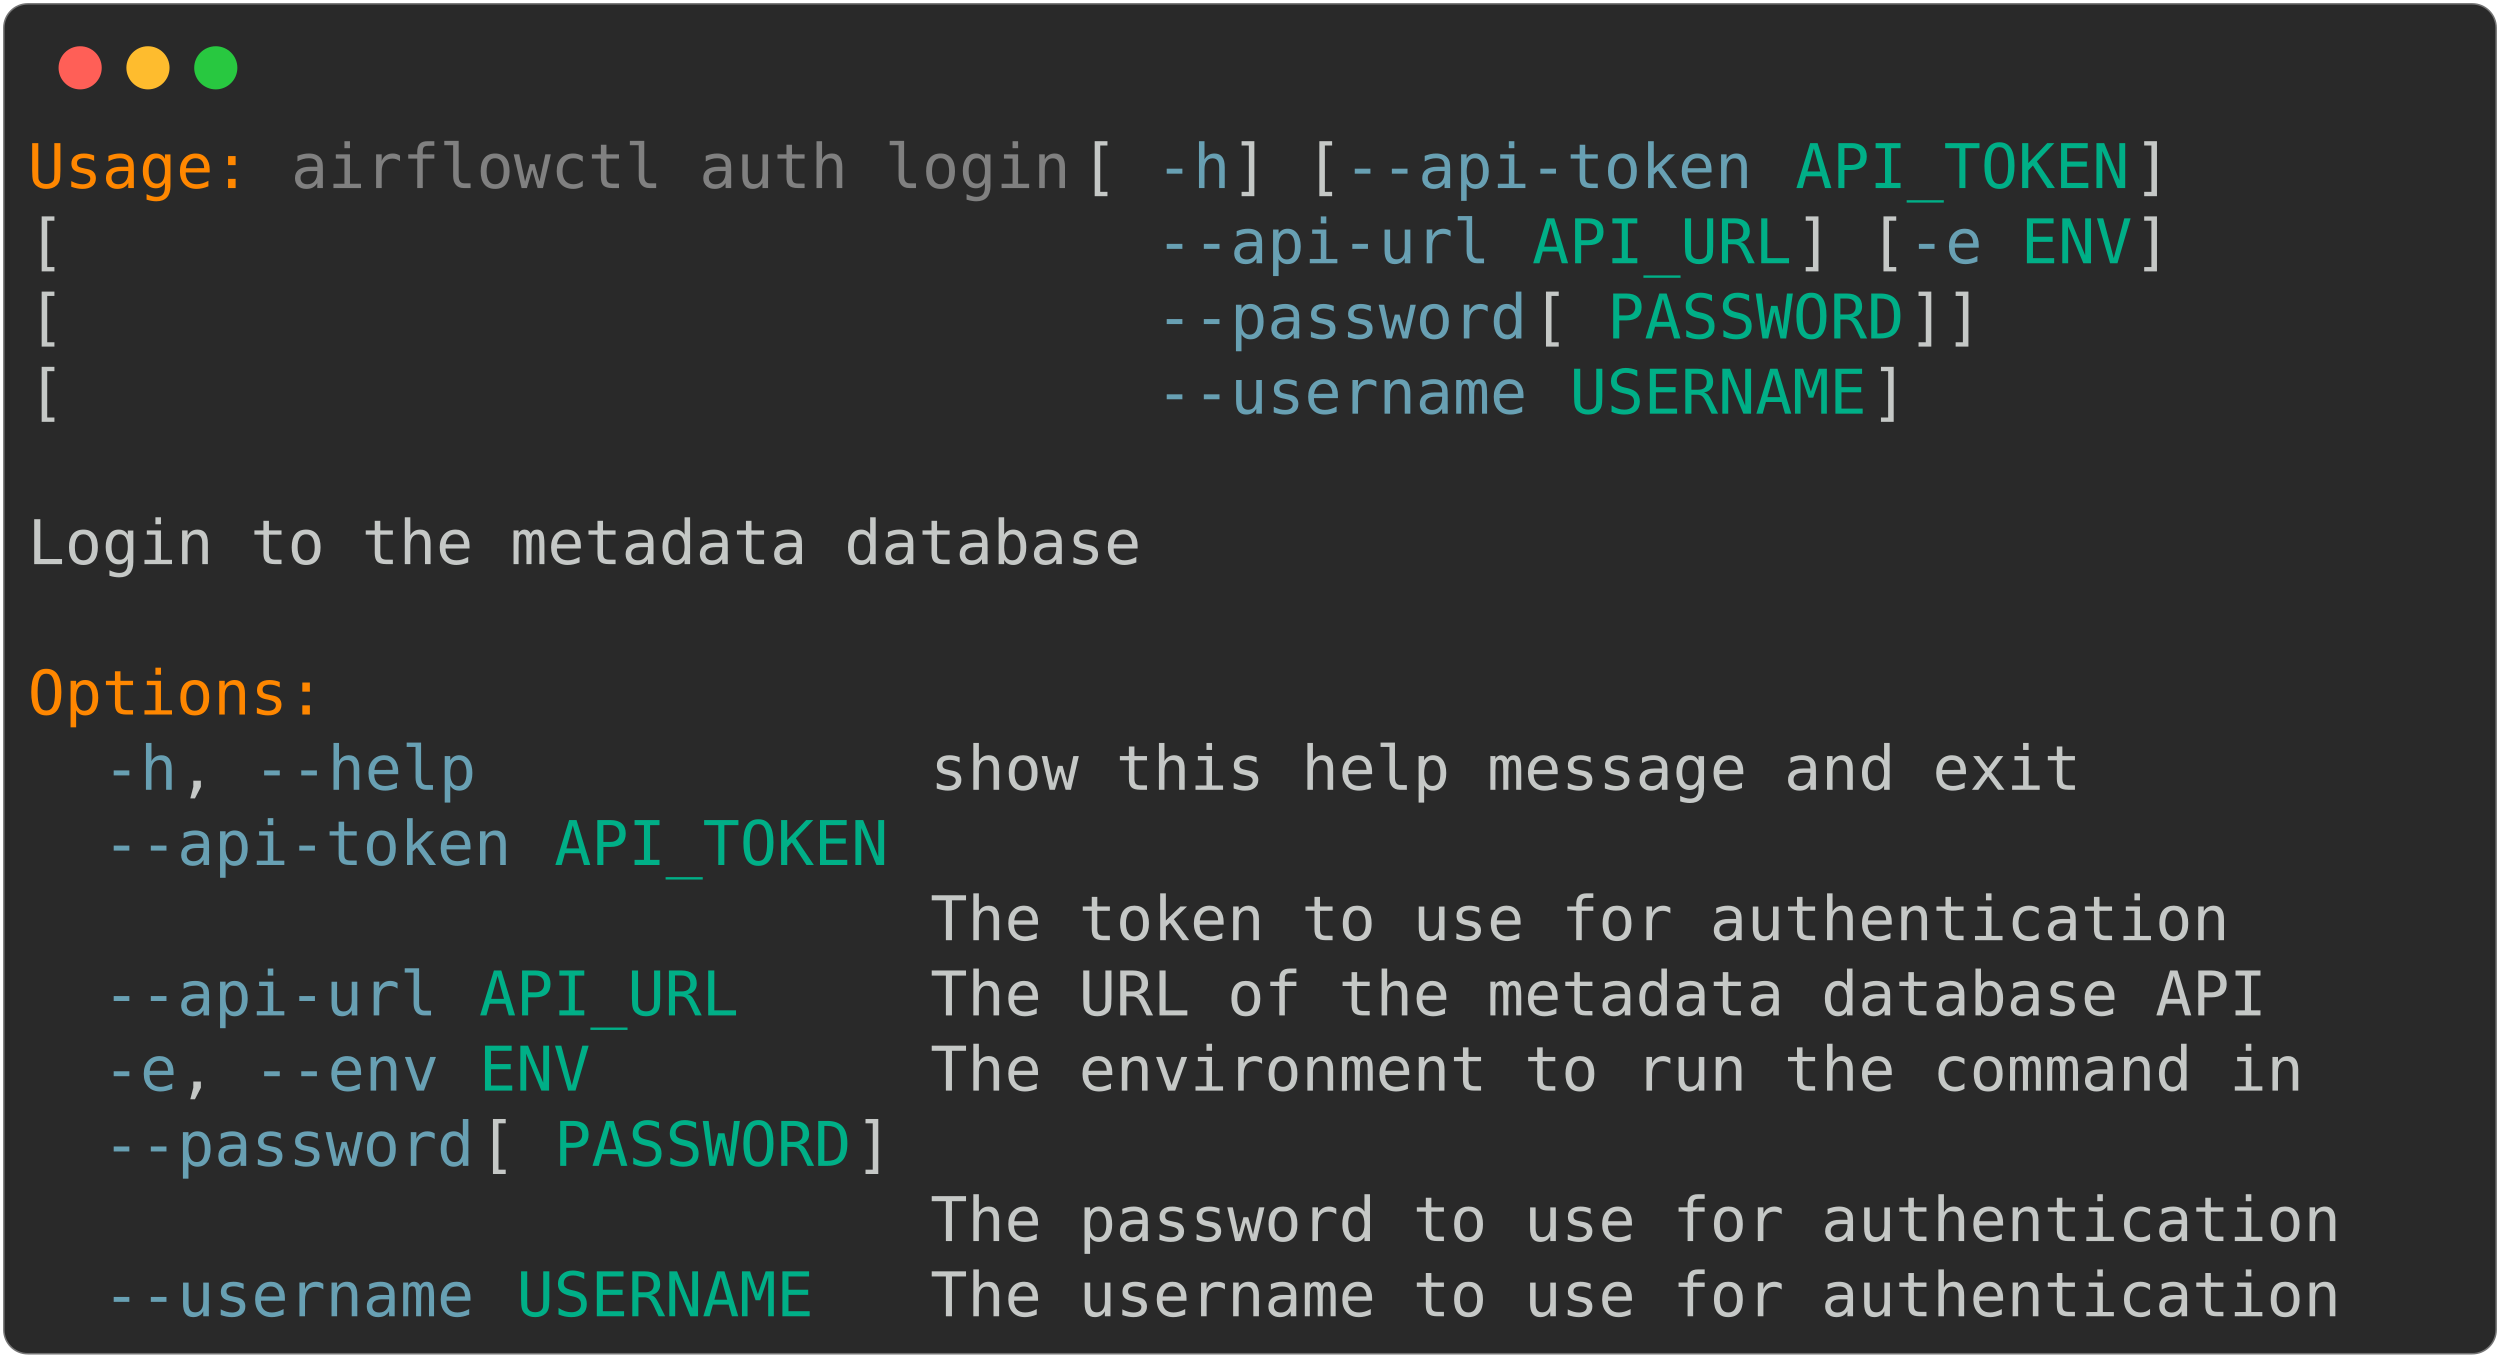
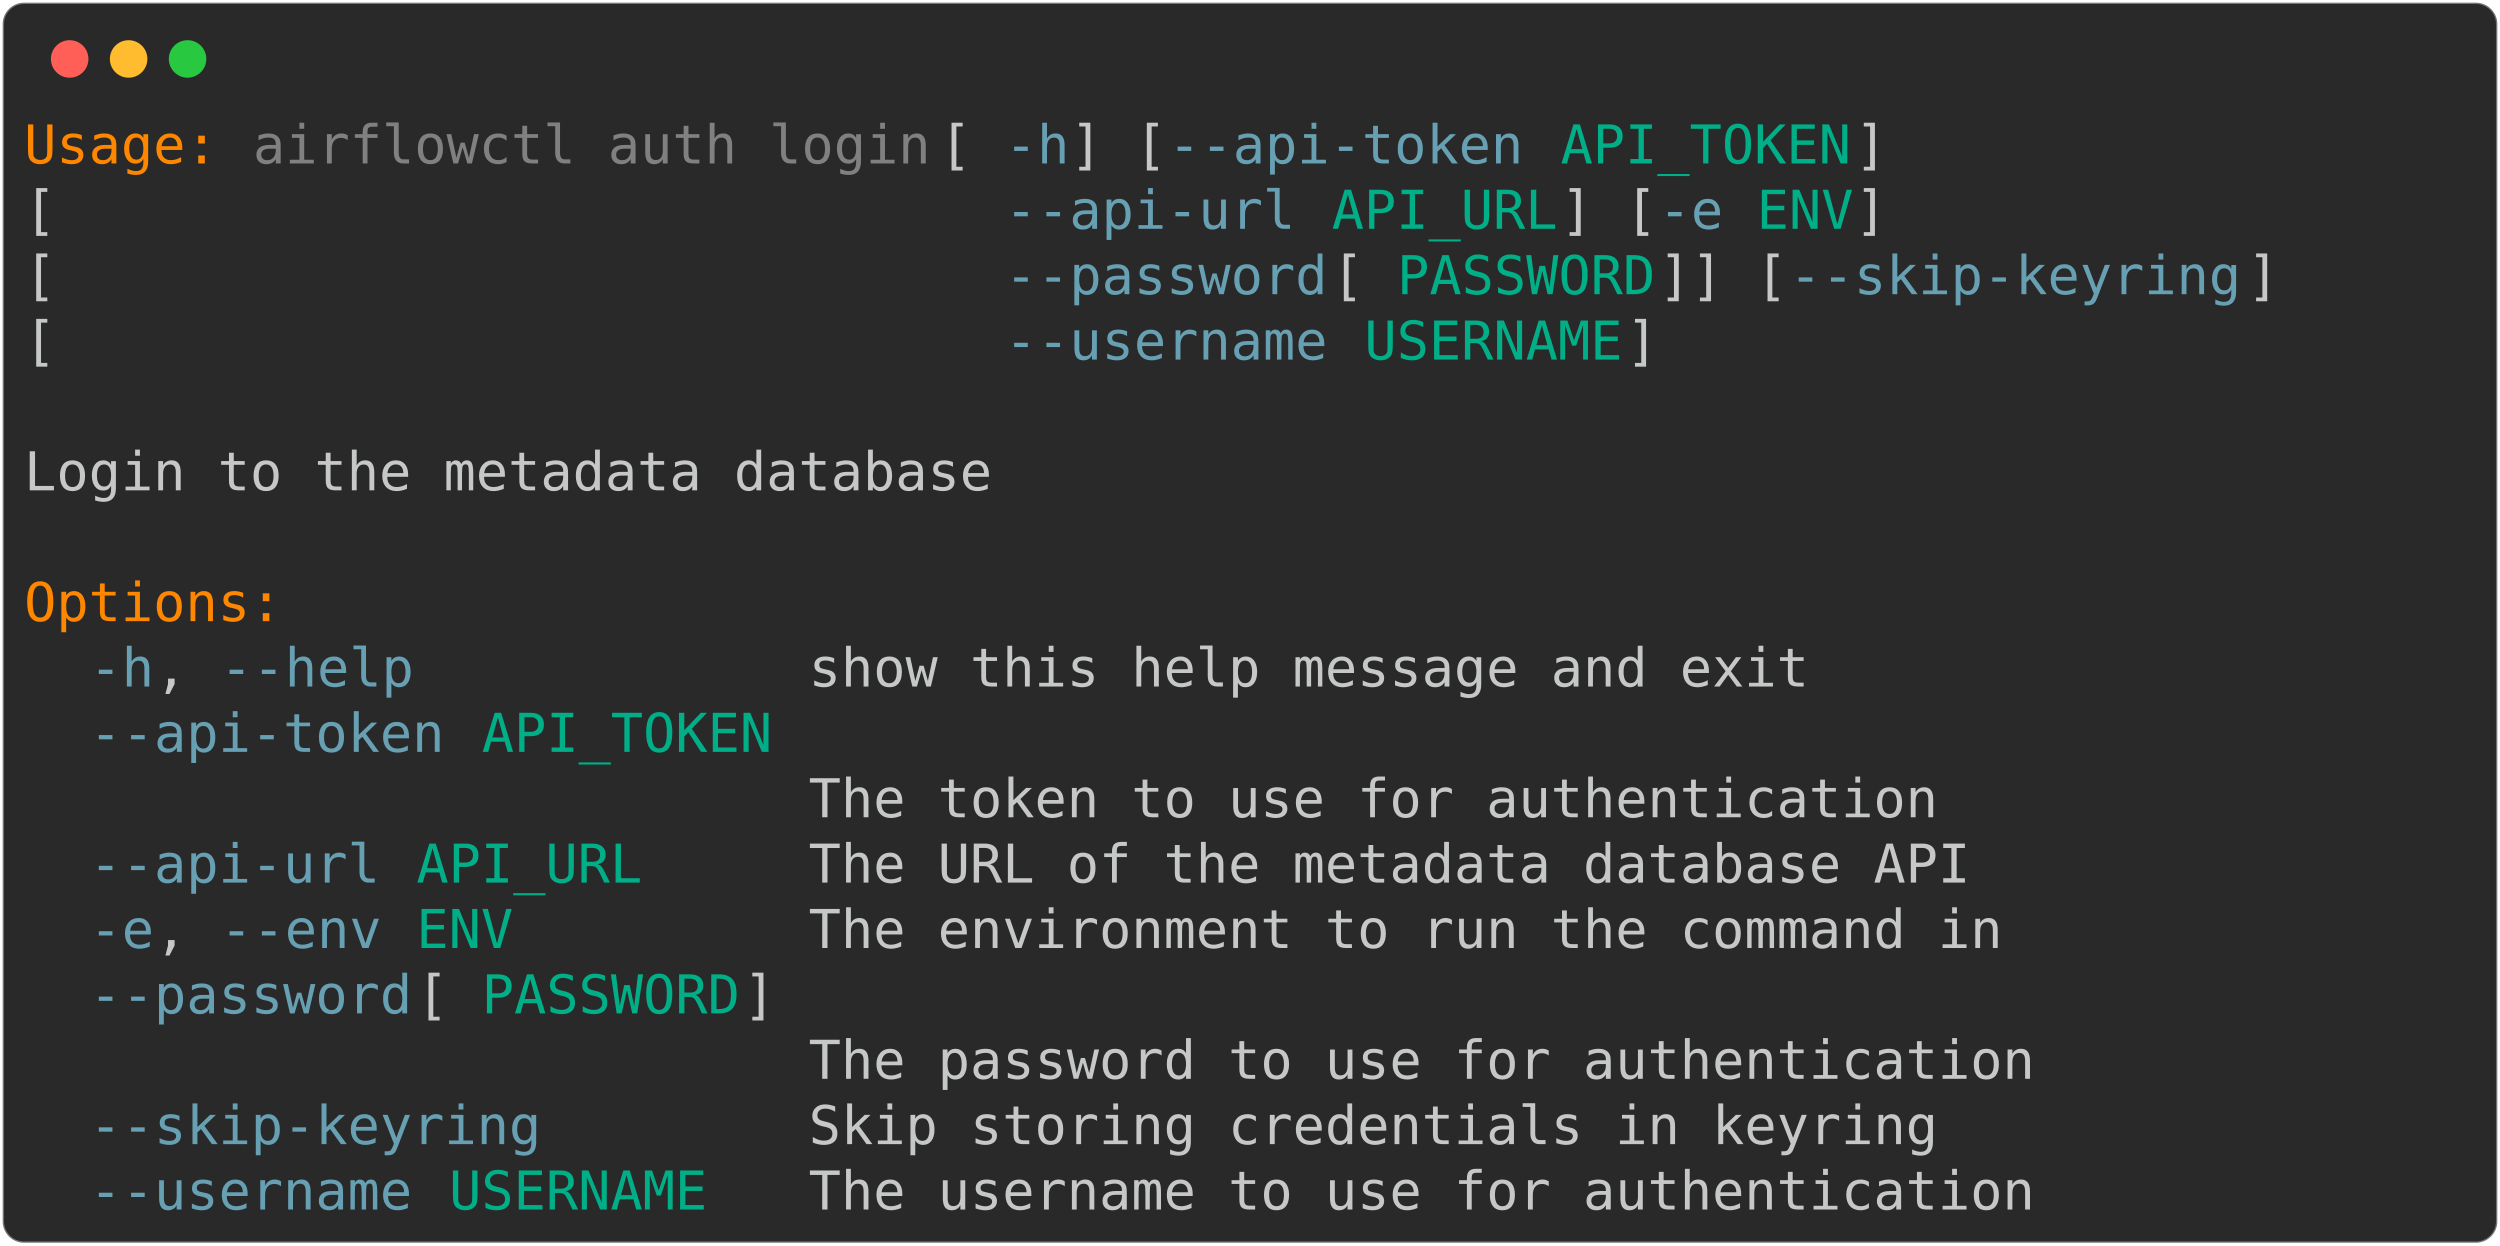
- <svg xmlns="http://www.w3.org/2000/svg" class="rich-terminal" viewBox="0 0 811 440.4">
+ <svg xmlns="http://www.w3.org/2000/svg" class="rich-terminal" viewBox="0 0 933 464.8">
  <style>

    @font-face {
        font-family: "Fira Code";
        src: local("FiraCode-Regular"),
                url("https://cdnjs.cloudflare.com/ajax/libs/firacode/6.2.0/woff2/FiraCode-Regular.woff2") format("woff2"),
                url("https://cdnjs.cloudflare.com/ajax/libs/firacode/6.2.0/woff/FiraCode-Regular.woff") format("woff");
        font-style: normal;
        font-weight: 400;
    }
    @font-face {
        font-family: "Fira Code";
        src: local("FiraCode-Bold"),
                url("https://cdnjs.cloudflare.com/ajax/libs/firacode/6.2.0/woff2/FiraCode-Bold.woff2") format("woff2"),
                url("https://cdnjs.cloudflare.com/ajax/libs/firacode/6.2.0/woff/FiraCode-Bold.woff") format("woff");
        font-style: bold;
        font-weight: 700;
    }

-     .terminal-2480777825-matrix {
+     .terminal-938154658-matrix {
        font-family: Fira Code, monospace;
        font-size: 20px;
        line-height: 24.4px;
        font-variant-east-asian: full-width;
    }

-     .terminal-2480777825-title {
+     .terminal-938154658-title {
        font-size: 18px;
        font-weight: bold;
        font-family: arial;
    }

-     .terminal-2480777825-r1 { fill: #ff8700 }
- .terminal-2480777825-r2 { fill: #c5c8c6 }
- .terminal-2480777825-r3 { fill: #808080 }
- .terminal-2480777825-r4 { fill: #68a0b3 }
- .terminal-2480777825-r5 { fill: #00af87 }
+     .terminal-938154658-r1 { fill: #ff8700 }
+ .terminal-938154658-r2 { fill: #c5c8c6 }
+ .terminal-938154658-r3 { fill: #808080 }
+ .terminal-938154658-r4 { fill: #68a0b3 }
+ .terminal-938154658-r5 { fill: #00af87 }
    </style>
  <defs>
-     <clipPath id="terminal-2480777825-clip-terminal">
-       <rect x="0" y="0" width="792.0" height="389.4" />
+     <clipPath id="terminal-938154658-clip-terminal">
+       <rect x="0" y="0" width="914.0" height="413.8" />
    </clipPath>
-     <clipPath id="terminal-2480777825-line-0">
-       <rect x="0" y="1.5" width="793" height="24.65" />
+     <clipPath id="terminal-938154658-line-0">
+       <rect x="0" y="1.5" width="915" height="24.65" />
    </clipPath>
-     <clipPath id="terminal-2480777825-line-1">
-       <rect x="0" y="25.9" width="793" height="24.65" />
+     <clipPath id="terminal-938154658-line-1">
+       <rect x="0" y="25.9" width="915" height="24.65" />
    </clipPath>
-     <clipPath id="terminal-2480777825-line-2">
-       <rect x="0" y="50.3" width="793" height="24.65" />
+     <clipPath id="terminal-938154658-line-2">
+       <rect x="0" y="50.3" width="915" height="24.65" />
    </clipPath>
-     <clipPath id="terminal-2480777825-line-3">
-       <rect x="0" y="74.7" width="793" height="24.65" />
+     <clipPath id="terminal-938154658-line-3">
+       <rect x="0" y="74.7" width="915" height="24.65" />
    </clipPath>
-     <clipPath id="terminal-2480777825-line-4">
-       <rect x="0" y="99.1" width="793" height="24.65" />
+     <clipPath id="terminal-938154658-line-4">
+       <rect x="0" y="99.1" width="915" height="24.65" />
    </clipPath>
-     <clipPath id="terminal-2480777825-line-5">
-       <rect x="0" y="123.5" width="793" height="24.65" />
+     <clipPath id="terminal-938154658-line-5">
+       <rect x="0" y="123.5" width="915" height="24.65" />
    </clipPath>
-     <clipPath id="terminal-2480777825-line-6">
-       <rect x="0" y="147.9" width="793" height="24.65" />
+     <clipPath id="terminal-938154658-line-6">
+       <rect x="0" y="147.9" width="915" height="24.65" />
    </clipPath>
-     <clipPath id="terminal-2480777825-line-7">
-       <rect x="0" y="172.3" width="793" height="24.65" />
+     <clipPath id="terminal-938154658-line-7">
+       <rect x="0" y="172.3" width="915" height="24.65" />
    </clipPath>
-     <clipPath id="terminal-2480777825-line-8">
-       <rect x="0" y="196.7" width="793" height="24.65" />
+     <clipPath id="terminal-938154658-line-8">
+       <rect x="0" y="196.7" width="915" height="24.65" />
    </clipPath>
-     <clipPath id="terminal-2480777825-line-9">
-       <rect x="0" y="221.1" width="793" height="24.65" />
+     <clipPath id="terminal-938154658-line-9">
+       <rect x="0" y="221.1" width="915" height="24.65" />
    </clipPath>
-     <clipPath id="terminal-2480777825-line-10">
-       <rect x="0" y="245.5" width="793" height="24.65" />
+     <clipPath id="terminal-938154658-line-10">
+       <rect x="0" y="245.5" width="915" height="24.65" />
    </clipPath>
-     <clipPath id="terminal-2480777825-line-11">
-       <rect x="0" y="269.9" width="793" height="24.65" />
+     <clipPath id="terminal-938154658-line-11">
+       <rect x="0" y="269.9" width="915" height="24.65" />
    </clipPath>
-     <clipPath id="terminal-2480777825-line-12">
-       <rect x="0" y="294.3" width="793" height="24.65" />
+     <clipPath id="terminal-938154658-line-12">
+       <rect x="0" y="294.3" width="915" height="24.65" />
    </clipPath>
-     <clipPath id="terminal-2480777825-line-13">
-       <rect x="0" y="318.7" width="793" height="24.65" />
+     <clipPath id="terminal-938154658-line-13">
+       <rect x="0" y="318.7" width="915" height="24.65" />
    </clipPath>
-     <clipPath id="terminal-2480777825-line-14">
-       <rect x="0" y="343.1" width="793" height="24.65" />
+     <clipPath id="terminal-938154658-line-14">
+       <rect x="0" y="343.1" width="915" height="24.65" />
+     </clipPath>
+     <clipPath id="terminal-938154658-line-15">
+       <rect x="0" y="367.5" width="915" height="24.65" />
    </clipPath>
  </defs>
-   <rect fill="#292929" stroke="rgba(255,255,255,0.35)" stroke-width="1" x="1" y="1" width="809" height="438.4" rx="8" />
+   <rect fill="#292929" stroke="rgba(255,255,255,0.35)" stroke-width="1" x="1" y="1" width="931" height="462.8" rx="8" />
  <g transform="translate(26,22)">
    <circle cx="0" cy="0" r="7" fill="#ff5f57" />
    <circle cx="22" cy="0" r="7" fill="#febc2e" />
    <circle cx="44" cy="0" r="7" fill="#28c840" />
  </g>
-   <g transform="translate(9, 41)" clip-path="url(#terminal-2480777825-clip-terminal)">
-     <g class="terminal-2480777825-matrix">
-       <text class="terminal-2480777825-r1" x="0" y="20" textLength="73.2" clip-path="url(#terminal-2480777825-line-0)">Usage:</text>
-       <text class="terminal-2480777825-r3" x="85.4" y="20" textLength="256.2" clip-path="url(#terminal-2480777825-line-0)">airflowctl auth login</text>
-       <text class="terminal-2480777825-r2" x="341.6" y="20" textLength="24.4" clip-path="url(#terminal-2480777825-line-0)"> [</text>
-       <text class="terminal-2480777825-r4" x="366" y="20" textLength="24.4" clip-path="url(#terminal-2480777825-line-0)">-h</text>
-       <text class="terminal-2480777825-r2" x="390.4" y="20" textLength="36.6" clip-path="url(#terminal-2480777825-line-0)">] [</text>
-       <text class="terminal-2480777825-r4" x="427" y="20" textLength="134.2" clip-path="url(#terminal-2480777825-line-0)">--api-token</text>
-       <text class="terminal-2480777825-r5" x="573.4" y="20" textLength="109.8" clip-path="url(#terminal-2480777825-line-0)">API_TOKEN</text>
-       <text class="terminal-2480777825-r2" x="683.2" y="20" textLength="12.2" clip-path="url(#terminal-2480777825-line-0)">]</text>
-       <text class="terminal-2480777825-r2" x="793" y="20" textLength="12.2" clip-path="url(#terminal-2480777825-line-0)">
+   <g transform="translate(9, 41)" clip-path="url(#terminal-938154658-clip-terminal)">
+     <g class="terminal-938154658-matrix">
+       <text class="terminal-938154658-r1" x="0" y="20" textLength="73.2" clip-path="url(#terminal-938154658-line-0)">Usage:</text>
+       <text class="terminal-938154658-r3" x="85.4" y="20" textLength="256.2" clip-path="url(#terminal-938154658-line-0)">airflowctl auth login</text>
+       <text class="terminal-938154658-r2" x="341.6" y="20" textLength="24.4" clip-path="url(#terminal-938154658-line-0)"> [</text>
+       <text class="terminal-938154658-r4" x="366" y="20" textLength="24.4" clip-path="url(#terminal-938154658-line-0)">-h</text>
+       <text class="terminal-938154658-r2" x="390.4" y="20" textLength="36.6" clip-path="url(#terminal-938154658-line-0)">] [</text>
+       <text class="terminal-938154658-r4" x="427" y="20" textLength="134.2" clip-path="url(#terminal-938154658-line-0)">--api-token</text>
+       <text class="terminal-938154658-r5" x="573.4" y="20" textLength="109.8" clip-path="url(#terminal-938154658-line-0)">API_TOKEN</text>
+       <text class="terminal-938154658-r2" x="683.2" y="20" textLength="12.2" clip-path="url(#terminal-938154658-line-0)">]</text>
+       <text class="terminal-938154658-r2" x="915" y="20" textLength="12.2" clip-path="url(#terminal-938154658-line-0)">
</text>
-       <text class="terminal-2480777825-r2" x="0" y="44.4" textLength="366" clip-path="url(#terminal-2480777825-line-1)">                             [</text>
-       <text class="terminal-2480777825-r4" x="366" y="44.4" textLength="109.8" clip-path="url(#terminal-2480777825-line-1)">--api-url</text>
-       <text class="terminal-2480777825-r5" x="488" y="44.4" textLength="85.4" clip-path="url(#terminal-2480777825-line-1)">API_URL</text>
-       <text class="terminal-2480777825-r2" x="573.4" y="44.4" textLength="36.6" clip-path="url(#terminal-2480777825-line-1)">] [</text>
-       <text class="terminal-2480777825-r4" x="610" y="44.4" textLength="24.4" clip-path="url(#terminal-2480777825-line-1)">-e</text>
-       <text class="terminal-2480777825-r5" x="646.6" y="44.4" textLength="36.6" clip-path="url(#terminal-2480777825-line-1)">ENV</text>
-       <text class="terminal-2480777825-r2" x="683.2" y="44.4" textLength="12.2" clip-path="url(#terminal-2480777825-line-1)">]</text>
-       <text class="terminal-2480777825-r2" x="793" y="44.4" textLength="12.2" clip-path="url(#terminal-2480777825-line-1)">
+       <text class="terminal-938154658-r2" x="0" y="44.4" textLength="366" clip-path="url(#terminal-938154658-line-1)">                             [</text>
+       <text class="terminal-938154658-r4" x="366" y="44.4" textLength="109.8" clip-path="url(#terminal-938154658-line-1)">--api-url</text>
+       <text class="terminal-938154658-r5" x="488" y="44.4" textLength="85.4" clip-path="url(#terminal-938154658-line-1)">API_URL</text>
+       <text class="terminal-938154658-r2" x="573.4" y="44.4" textLength="36.6" clip-path="url(#terminal-938154658-line-1)">] [</text>
+       <text class="terminal-938154658-r4" x="610" y="44.4" textLength="24.4" clip-path="url(#terminal-938154658-line-1)">-e</text>
+       <text class="terminal-938154658-r5" x="646.6" y="44.4" textLength="36.6" clip-path="url(#terminal-938154658-line-1)">ENV</text>
+       <text class="terminal-938154658-r2" x="683.2" y="44.4" textLength="12.2" clip-path="url(#terminal-938154658-line-1)">]</text>
+       <text class="terminal-938154658-r2" x="915" y="44.4" textLength="12.2" clip-path="url(#terminal-938154658-line-1)">
</text>
-       <text class="terminal-2480777825-r2" x="0" y="68.8" textLength="366" clip-path="url(#terminal-2480777825-line-2)">                             [</text>
-       <text class="terminal-2480777825-r4" x="366" y="68.8" textLength="122" clip-path="url(#terminal-2480777825-line-2)">--password</text>
-       <text class="terminal-2480777825-r2" x="488" y="68.8" textLength="24.4" clip-path="url(#terminal-2480777825-line-2)"> [</text>
-       <text class="terminal-2480777825-r5" x="512.4" y="68.8" textLength="97.6" clip-path="url(#terminal-2480777825-line-2)">PASSWORD</text>
-       <text class="terminal-2480777825-r2" x="610" y="68.8" textLength="24.4" clip-path="url(#terminal-2480777825-line-2)">]]</text>
-       <text class="terminal-2480777825-r2" x="793" y="68.8" textLength="12.2" clip-path="url(#terminal-2480777825-line-2)">
+       <text class="terminal-938154658-r2" x="0" y="68.8" textLength="366" clip-path="url(#terminal-938154658-line-2)">                             [</text>
+       <text class="terminal-938154658-r4" x="366" y="68.8" textLength="122" clip-path="url(#terminal-938154658-line-2)">--password</text>
+       <text class="terminal-938154658-r2" x="488" y="68.8" textLength="24.4" clip-path="url(#terminal-938154658-line-2)"> [</text>
+       <text class="terminal-938154658-r5" x="512.4" y="68.8" textLength="97.6" clip-path="url(#terminal-938154658-line-2)">PASSWORD</text>
+       <text class="terminal-938154658-r2" x="610" y="68.8" textLength="48.8" clip-path="url(#terminal-938154658-line-2)">]] [</text>
+       <text class="terminal-938154658-r4" x="658.8" y="68.8" textLength="170.8" clip-path="url(#terminal-938154658-line-2)">--skip-keyring</text>
+       <text class="terminal-938154658-r2" x="829.6" y="68.8" textLength="12.2" clip-path="url(#terminal-938154658-line-2)">]</text>
+       <text class="terminal-938154658-r2" x="915" y="68.8" textLength="12.2" clip-path="url(#terminal-938154658-line-2)">
</text>
-       <text class="terminal-2480777825-r2" x="0" y="93.2" textLength="366" clip-path="url(#terminal-2480777825-line-3)">                             [</text>
-       <text class="terminal-2480777825-r4" x="366" y="93.2" textLength="122" clip-path="url(#terminal-2480777825-line-3)">--username</text>
-       <text class="terminal-2480777825-r5" x="500.2" y="93.2" textLength="97.6" clip-path="url(#terminal-2480777825-line-3)">USERNAME</text>
-       <text class="terminal-2480777825-r2" x="597.8" y="93.2" textLength="12.2" clip-path="url(#terminal-2480777825-line-3)">]</text>
-       <text class="terminal-2480777825-r2" x="793" y="93.2" textLength="12.2" clip-path="url(#terminal-2480777825-line-3)">
+       <text class="terminal-938154658-r2" x="0" y="93.2" textLength="366" clip-path="url(#terminal-938154658-line-3)">                             [</text>
+       <text class="terminal-938154658-r4" x="366" y="93.2" textLength="122" clip-path="url(#terminal-938154658-line-3)">--username</text>
+       <text class="terminal-938154658-r5" x="500.2" y="93.2" textLength="97.6" clip-path="url(#terminal-938154658-line-3)">USERNAME</text>
+       <text class="terminal-938154658-r2" x="597.8" y="93.2" textLength="12.2" clip-path="url(#terminal-938154658-line-3)">]</text>
+       <text class="terminal-938154658-r2" x="915" y="93.2" textLength="12.2" clip-path="url(#terminal-938154658-line-3)">
</text>
-       <text class="terminal-2480777825-r2" x="793" y="117.6" textLength="12.2" clip-path="url(#terminal-2480777825-line-4)">
+       <text class="terminal-938154658-r2" x="915" y="117.6" textLength="12.2" clip-path="url(#terminal-938154658-line-4)">
</text>
-       <text class="terminal-2480777825-r2" x="0" y="142" textLength="366" clip-path="url(#terminal-2480777825-line-5)">Login to the metadata database</text>
-       <text class="terminal-2480777825-r2" x="793" y="142" textLength="12.2" clip-path="url(#terminal-2480777825-line-5)">
+       <text class="terminal-938154658-r2" x="0" y="142" textLength="366" clip-path="url(#terminal-938154658-line-5)">Login to the metadata database</text>
+       <text class="terminal-938154658-r2" x="915" y="142" textLength="12.2" clip-path="url(#terminal-938154658-line-5)">
</text>
-       <text class="terminal-2480777825-r2" x="793" y="166.4" textLength="12.2" clip-path="url(#terminal-2480777825-line-6)">
+       <text class="terminal-938154658-r2" x="915" y="166.4" textLength="12.2" clip-path="url(#terminal-938154658-line-6)">
</text>
-       <text class="terminal-2480777825-r1" x="0" y="190.8" textLength="97.6" clip-path="url(#terminal-2480777825-line-7)">Options:</text>
-       <text class="terminal-2480777825-r2" x="793" y="190.8" textLength="12.2" clip-path="url(#terminal-2480777825-line-7)">
+       <text class="terminal-938154658-r1" x="0" y="190.8" textLength="97.6" clip-path="url(#terminal-938154658-line-7)">Options:</text>
+       <text class="terminal-938154658-r2" x="915" y="190.8" textLength="12.2" clip-path="url(#terminal-938154658-line-7)">
</text>
-       <text class="terminal-2480777825-r4" x="24.4" y="215.2" textLength="24.4" clip-path="url(#terminal-2480777825-line-8)">-h</text>
-       <text class="terminal-2480777825-r2" x="48.8" y="215.2" textLength="24.4" clip-path="url(#terminal-2480777825-line-8)">, </text>
-       <text class="terminal-2480777825-r4" x="73.2" y="215.2" textLength="73.2" clip-path="url(#terminal-2480777825-line-8)">--help</text>
-       <text class="terminal-2480777825-r2" x="292.8" y="215.2" textLength="378.2" clip-path="url(#terminal-2480777825-line-8)">show this help message and exit</text>
-       <text class="terminal-2480777825-r2" x="793" y="215.2" textLength="12.2" clip-path="url(#terminal-2480777825-line-8)">
+       <text class="terminal-938154658-r4" x="24.4" y="215.2" textLength="24.4" clip-path="url(#terminal-938154658-line-8)">-h</text>
+       <text class="terminal-938154658-r2" x="48.8" y="215.2" textLength="24.4" clip-path="url(#terminal-938154658-line-8)">, </text>
+       <text class="terminal-938154658-r4" x="73.2" y="215.2" textLength="73.2" clip-path="url(#terminal-938154658-line-8)">--help</text>
+       <text class="terminal-938154658-r2" x="292.8" y="215.2" textLength="378.2" clip-path="url(#terminal-938154658-line-8)">show this help message and exit</text>
+       <text class="terminal-938154658-r2" x="915" y="215.2" textLength="12.2" clip-path="url(#terminal-938154658-line-8)">
</text>
-       <text class="terminal-2480777825-r4" x="24.4" y="239.6" textLength="134.2" clip-path="url(#terminal-2480777825-line-9)">--api-token</text>
-       <text class="terminal-2480777825-r5" x="170.8" y="239.6" textLength="109.8" clip-path="url(#terminal-2480777825-line-9)">API_TOKEN</text>
-       <text class="terminal-2480777825-r2" x="793" y="239.6" textLength="12.2" clip-path="url(#terminal-2480777825-line-9)">
+       <text class="terminal-938154658-r4" x="24.4" y="239.6" textLength="134.2" clip-path="url(#terminal-938154658-line-9)">--api-token</text>
+       <text class="terminal-938154658-r5" x="170.8" y="239.6" textLength="109.8" clip-path="url(#terminal-938154658-line-9)">API_TOKEN</text>
+       <text class="terminal-938154658-r2" x="915" y="239.6" textLength="12.2" clip-path="url(#terminal-938154658-line-9)">
</text>
-       <text class="terminal-2480777825-r2" x="292.8" y="264" textLength="427" clip-path="url(#terminal-2480777825-line-10)">The token to use for authentication</text>
-       <text class="terminal-2480777825-r2" x="793" y="264" textLength="12.2" clip-path="url(#terminal-2480777825-line-10)">
+       <text class="terminal-938154658-r2" x="292.8" y="264" textLength="427" clip-path="url(#terminal-938154658-line-10)">The token to use for authentication</text>
+       <text class="terminal-938154658-r2" x="915" y="264" textLength="12.2" clip-path="url(#terminal-938154658-line-10)">
</text>
-       <text class="terminal-2480777825-r4" x="24.4" y="288.4" textLength="109.8" clip-path="url(#terminal-2480777825-line-11)">--api-url</text>
-       <text class="terminal-2480777825-r5" x="146.4" y="288.4" textLength="85.4" clip-path="url(#terminal-2480777825-line-11)">API_URL</text>
-       <text class="terminal-2480777825-r2" x="292.8" y="288.4" textLength="439.2" clip-path="url(#terminal-2480777825-line-11)">The URL of the metadata database API</text>
-       <text class="terminal-2480777825-r2" x="793" y="288.4" textLength="12.2" clip-path="url(#terminal-2480777825-line-11)">
+       <text class="terminal-938154658-r4" x="24.4" y="288.4" textLength="109.8" clip-path="url(#terminal-938154658-line-11)">--api-url</text>
+       <text class="terminal-938154658-r5" x="146.4" y="288.4" textLength="85.4" clip-path="url(#terminal-938154658-line-11)">API_URL</text>
+       <text class="terminal-938154658-r2" x="292.8" y="288.4" textLength="439.2" clip-path="url(#terminal-938154658-line-11)">The URL of the metadata database API</text>
+       <text class="terminal-938154658-r2" x="915" y="288.4" textLength="12.2" clip-path="url(#terminal-938154658-line-11)">
</text>
-       <text class="terminal-2480777825-r4" x="24.4" y="312.8" textLength="24.4" clip-path="url(#terminal-2480777825-line-12)">-e</text>
-       <text class="terminal-2480777825-r2" x="48.8" y="312.8" textLength="24.4" clip-path="url(#terminal-2480777825-line-12)">, </text>
-       <text class="terminal-2480777825-r4" x="73.2" y="312.8" textLength="61" clip-path="url(#terminal-2480777825-line-12)">--env</text>
-       <text class="terminal-2480777825-r5" x="146.4" y="312.8" textLength="36.6" clip-path="url(#terminal-2480777825-line-12)">ENV</text>
-       <text class="terminal-2480777825-r2" x="292.8" y="312.8" textLength="451.4" clip-path="url(#terminal-2480777825-line-12)">The environment to run the command in</text>
-       <text class="terminal-2480777825-r2" x="793" y="312.8" textLength="12.2" clip-path="url(#terminal-2480777825-line-12)">
+       <text class="terminal-938154658-r4" x="24.4" y="312.8" textLength="24.4" clip-path="url(#terminal-938154658-line-12)">-e</text>
+       <text class="terminal-938154658-r2" x="48.8" y="312.8" textLength="24.4" clip-path="url(#terminal-938154658-line-12)">, </text>
+       <text class="terminal-938154658-r4" x="73.2" y="312.8" textLength="61" clip-path="url(#terminal-938154658-line-12)">--env</text>
+       <text class="terminal-938154658-r5" x="146.4" y="312.8" textLength="36.6" clip-path="url(#terminal-938154658-line-12)">ENV</text>
+       <text class="terminal-938154658-r2" x="292.8" y="312.8" textLength="451.4" clip-path="url(#terminal-938154658-line-12)">The environment to run the command in</text>
+       <text class="terminal-938154658-r2" x="915" y="312.8" textLength="12.2" clip-path="url(#terminal-938154658-line-12)">
</text>
-       <text class="terminal-2480777825-r4" x="24.4" y="337.2" textLength="122" clip-path="url(#terminal-2480777825-line-13)">--password</text>
-       <text class="terminal-2480777825-r2" x="146.4" y="337.2" textLength="24.4" clip-path="url(#terminal-2480777825-line-13)"> [</text>
-       <text class="terminal-2480777825-r5" x="170.8" y="337.2" textLength="97.6" clip-path="url(#terminal-2480777825-line-13)">PASSWORD</text>
-       <text class="terminal-2480777825-r2" x="268.4" y="337.2" textLength="12.2" clip-path="url(#terminal-2480777825-line-13)">]</text>
-       <text class="terminal-2480777825-r2" x="793" y="337.2" textLength="12.2" clip-path="url(#terminal-2480777825-line-13)">
+       <text class="terminal-938154658-r4" x="24.4" y="337.2" textLength="122" clip-path="url(#terminal-938154658-line-13)">--password</text>
+       <text class="terminal-938154658-r2" x="146.4" y="337.2" textLength="24.4" clip-path="url(#terminal-938154658-line-13)"> [</text>
+       <text class="terminal-938154658-r5" x="170.8" y="337.2" textLength="97.6" clip-path="url(#terminal-938154658-line-13)">PASSWORD</text>
+       <text class="terminal-938154658-r2" x="268.4" y="337.2" textLength="12.2" clip-path="url(#terminal-938154658-line-13)">]</text>
+       <text class="terminal-938154658-r2" x="915" y="337.2" textLength="12.2" clip-path="url(#terminal-938154658-line-13)">
</text>
-       <text class="terminal-2480777825-r2" x="292.8" y="361.6" textLength="463.6" clip-path="url(#terminal-2480777825-line-14)">The password to use for authentication</text>
-       <text class="terminal-2480777825-r2" x="793" y="361.6" textLength="12.2" clip-path="url(#terminal-2480777825-line-14)">
+       <text class="terminal-938154658-r2" x="292.8" y="361.6" textLength="463.6" clip-path="url(#terminal-938154658-line-14)">The password to use for authentication</text>
+       <text class="terminal-938154658-r2" x="915" y="361.6" textLength="12.2" clip-path="url(#terminal-938154658-line-14)">
</text>
-       <text class="terminal-2480777825-r4" x="24.4" y="386" textLength="122" clip-path="url(#terminal-2480777825-line-15)">--username</text>
-       <text class="terminal-2480777825-r5" x="158.6" y="386" textLength="97.6" clip-path="url(#terminal-2480777825-line-15)">USERNAME</text>
-       <text class="terminal-2480777825-r2" x="292.8" y="386" textLength="463.6" clip-path="url(#terminal-2480777825-line-15)">The username to use for authentication</text>
-       <text class="terminal-2480777825-r2" x="793" y="386" textLength="12.2" clip-path="url(#terminal-2480777825-line-15)">
+       <text class="terminal-938154658-r4" x="24.4" y="386" textLength="170.8" clip-path="url(#terminal-938154658-line-15)">--skip-keyring</text>
+       <text class="terminal-938154658-r2" x="292.8" y="386" textLength="427" clip-path="url(#terminal-938154658-line-15)">Skip storing credentials in keyring</text>
+       <text class="terminal-938154658-r2" x="915" y="386" textLength="12.2" clip-path="url(#terminal-938154658-line-15)">
+ </text>
+       <text class="terminal-938154658-r4" x="24.4" y="410.4" textLength="122" clip-path="url(#terminal-938154658-line-16)">--username</text>
+       <text class="terminal-938154658-r5" x="158.6" y="410.4" textLength="97.6" clip-path="url(#terminal-938154658-line-16)">USERNAME</text>
+       <text class="terminal-938154658-r2" x="292.8" y="410.4" textLength="463.6" clip-path="url(#terminal-938154658-line-16)">The username to use for authentication</text>
+       <text class="terminal-938154658-r2" x="915" y="410.4" textLength="12.2" clip-path="url(#terminal-938154658-line-16)">
</text>
    </g>
  </g>
</svg>
